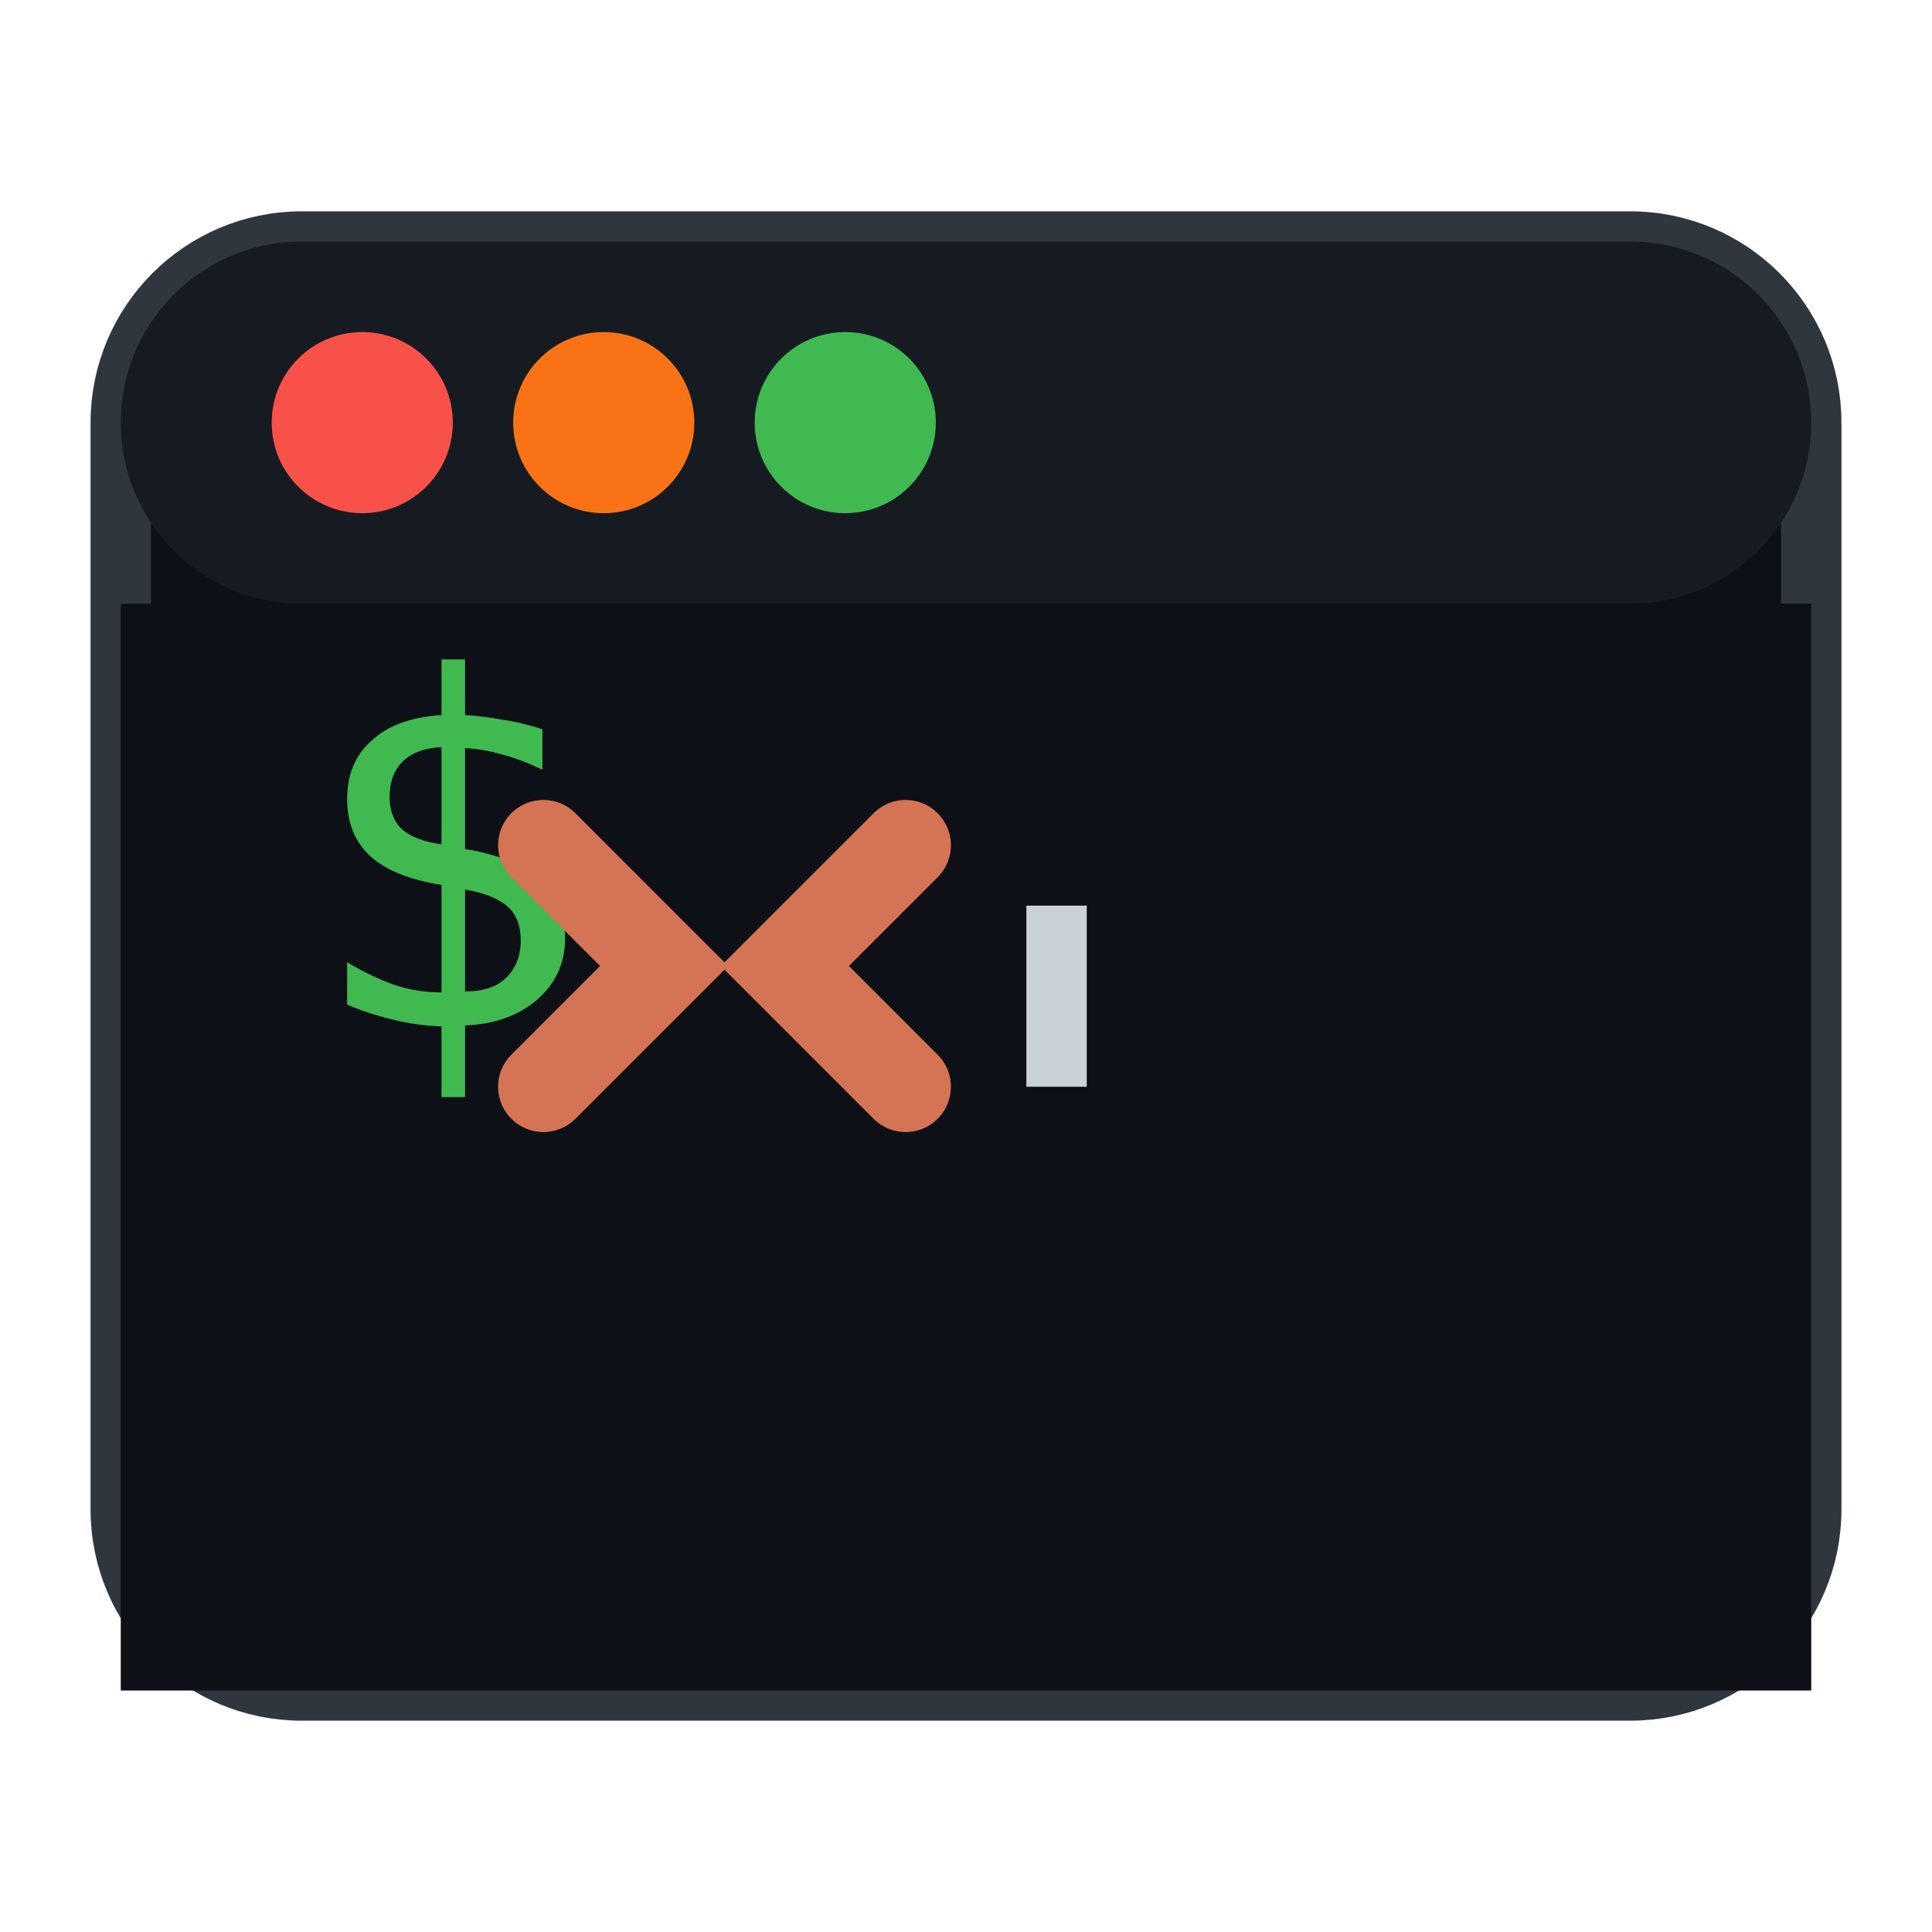
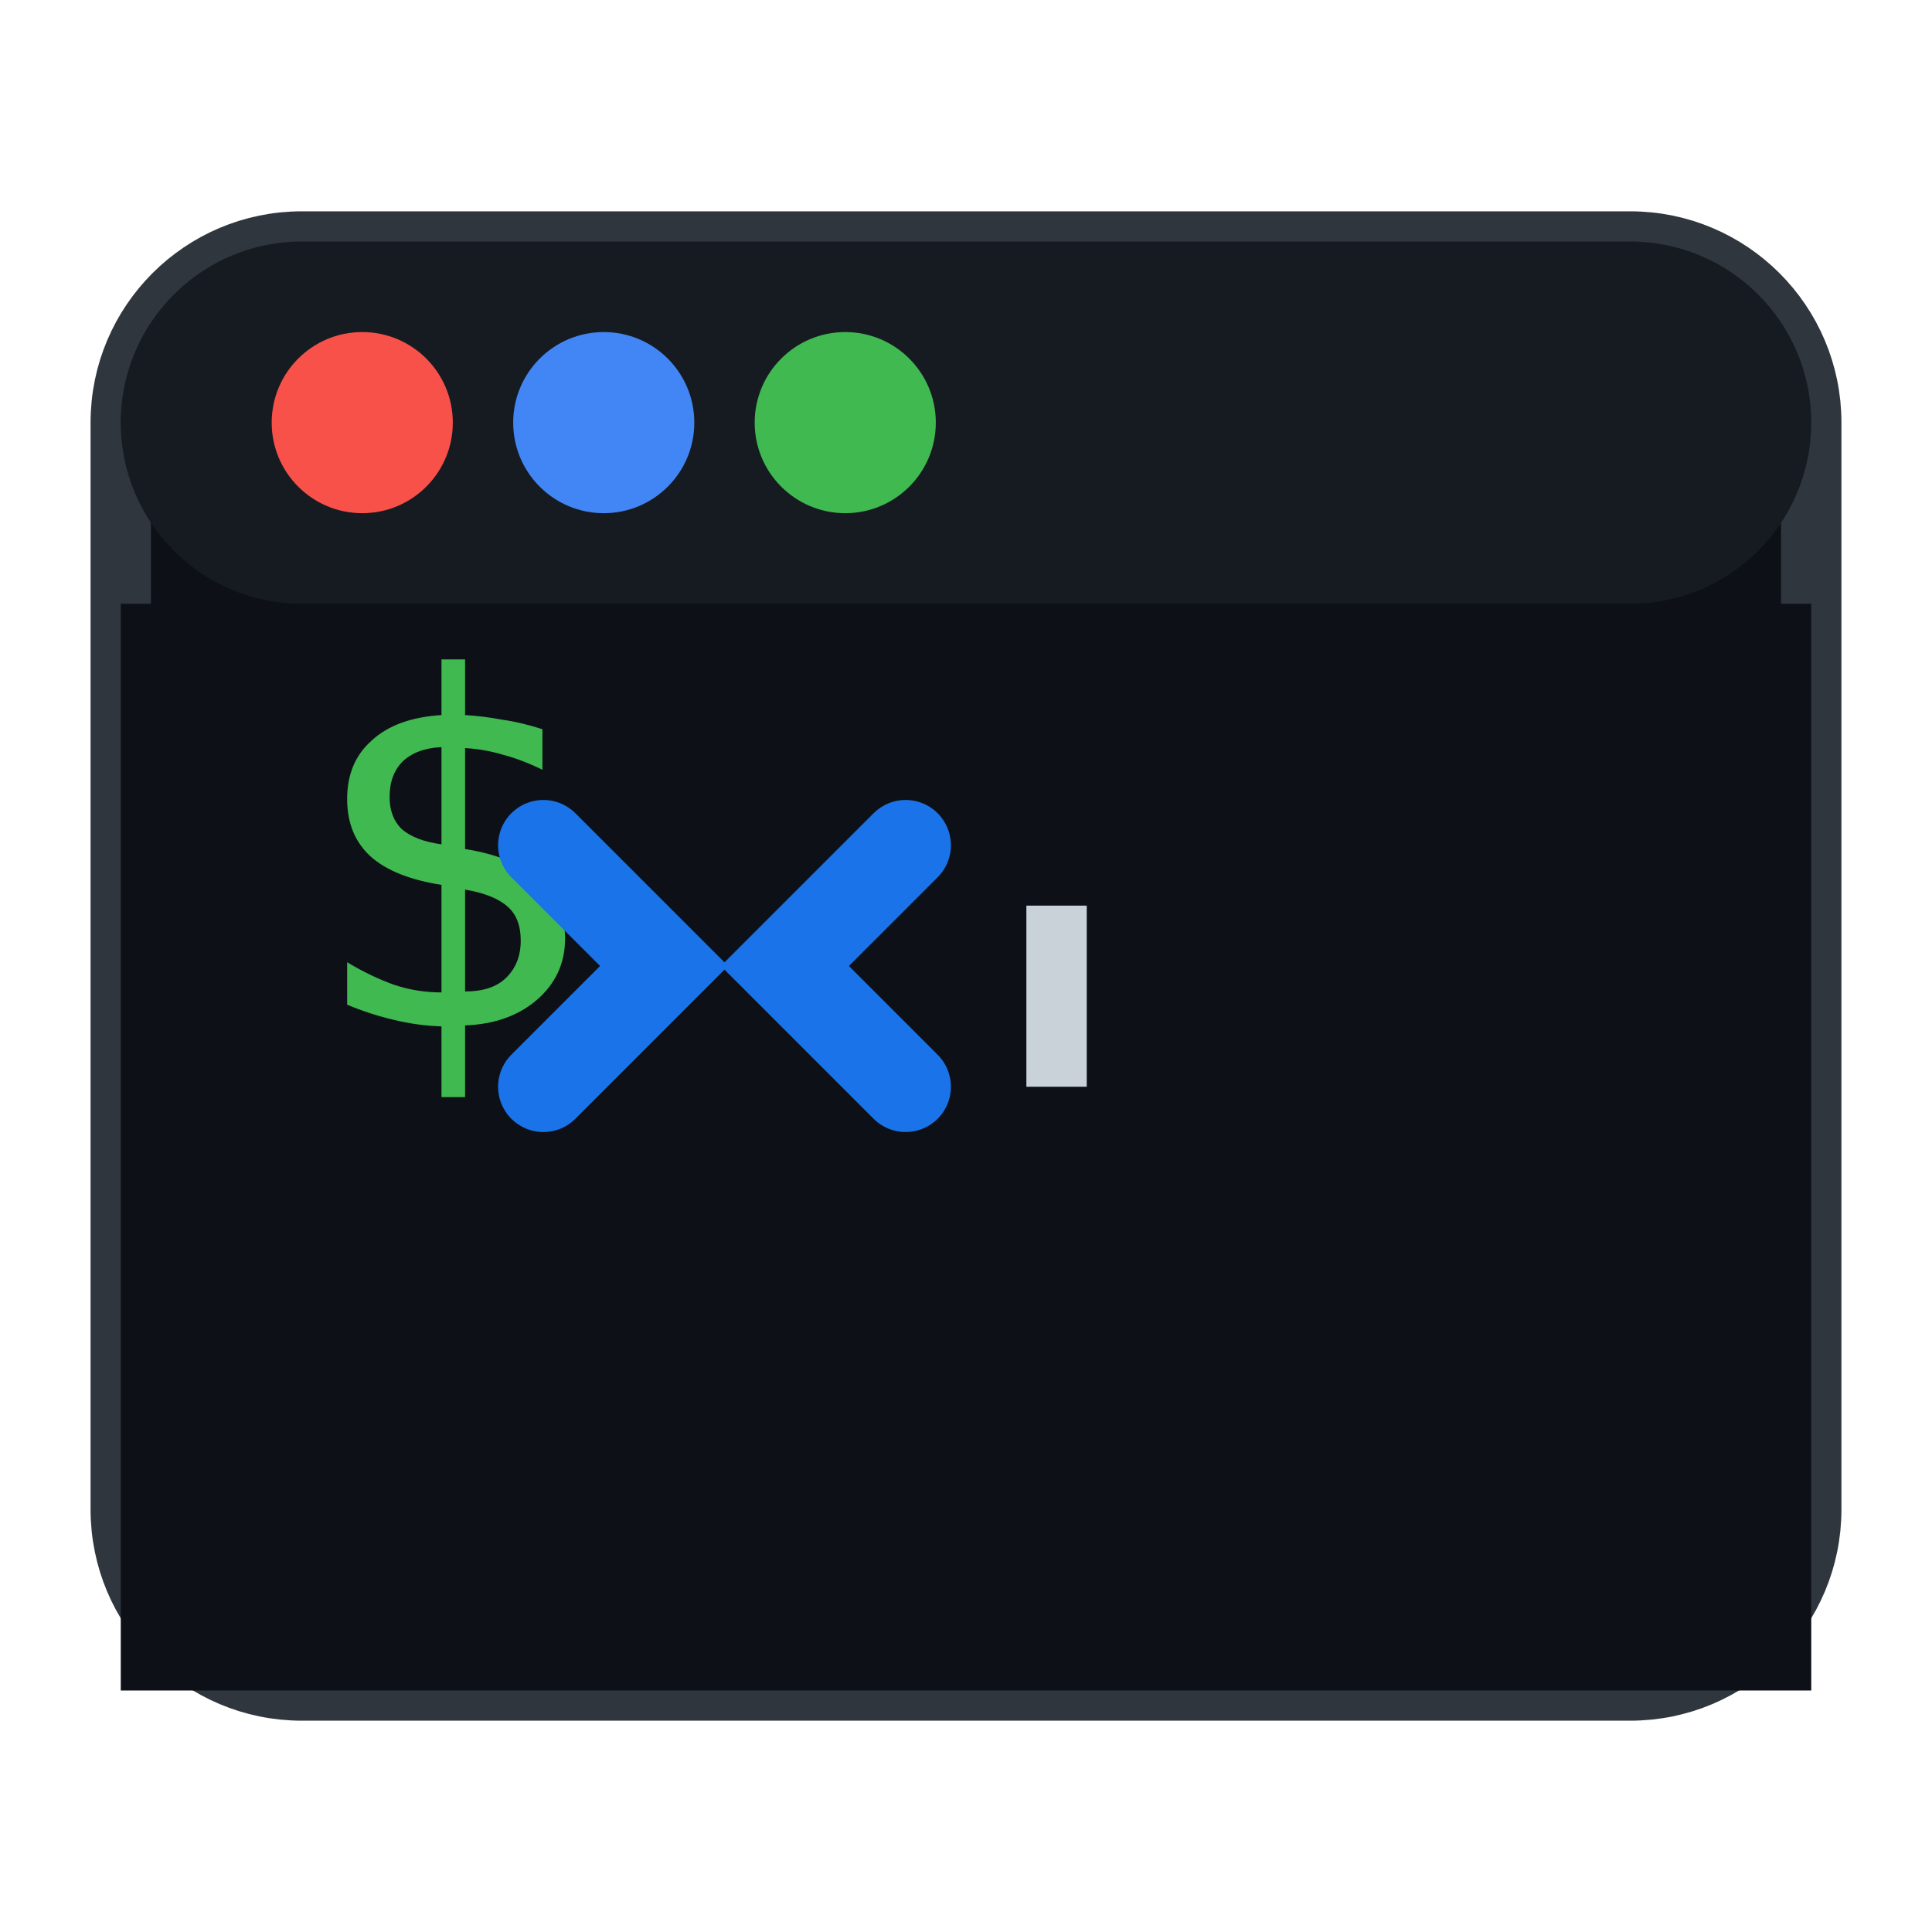
<svg xmlns="http://www.w3.org/2000/svg" width="32" height="32" viewBox="0 0 32 32">
  <rect x="2" y="4" width="28" height="24" rx="3" fill="#0d1117" stroke="#30363d" stroke-width="1" />
  <rect x="2" y="4" width="28" height="6" rx="3" fill="#161b22" />
  <rect x="2" y="10" width="28" height="18" fill="#0d1117" />
  <circle cx="6" cy="7" r="1.5" fill="#f85149" />
-   <circle cx="10" cy="7" r="1.5" fill="#f97316" />
+   <circle cx="10" cy="7" r="1.5" fill="#4285f4" />
  <circle cx="14" cy="7" r="1.5" fill="#3fb950" />
  <text x="5" y="17" font-family="monospace" font-size="8" fill="#3fb950">$</text>
-   <path d="M9 14 L11 16 L9 18" stroke="#d57455" stroke-width="1.5" fill="none" stroke-linecap="round" />
-   <path d="M15 14 L13 16 L15 18" stroke="#d57455" stroke-width="1.5" fill="none" stroke-linecap="round" />
+   <path d="M9 14 L11 16 L9 18" stroke="#1a73e8" stroke-width="1.5" fill="none" stroke-linecap="round" />
+   <path d="M15 14 L13 16 L15 18" stroke="#1a73e8" stroke-width="1.5" fill="none" stroke-linecap="round" />
  <rect x="17" y="15" width="1" height="3" fill="#c9d1d9" />
</svg>
